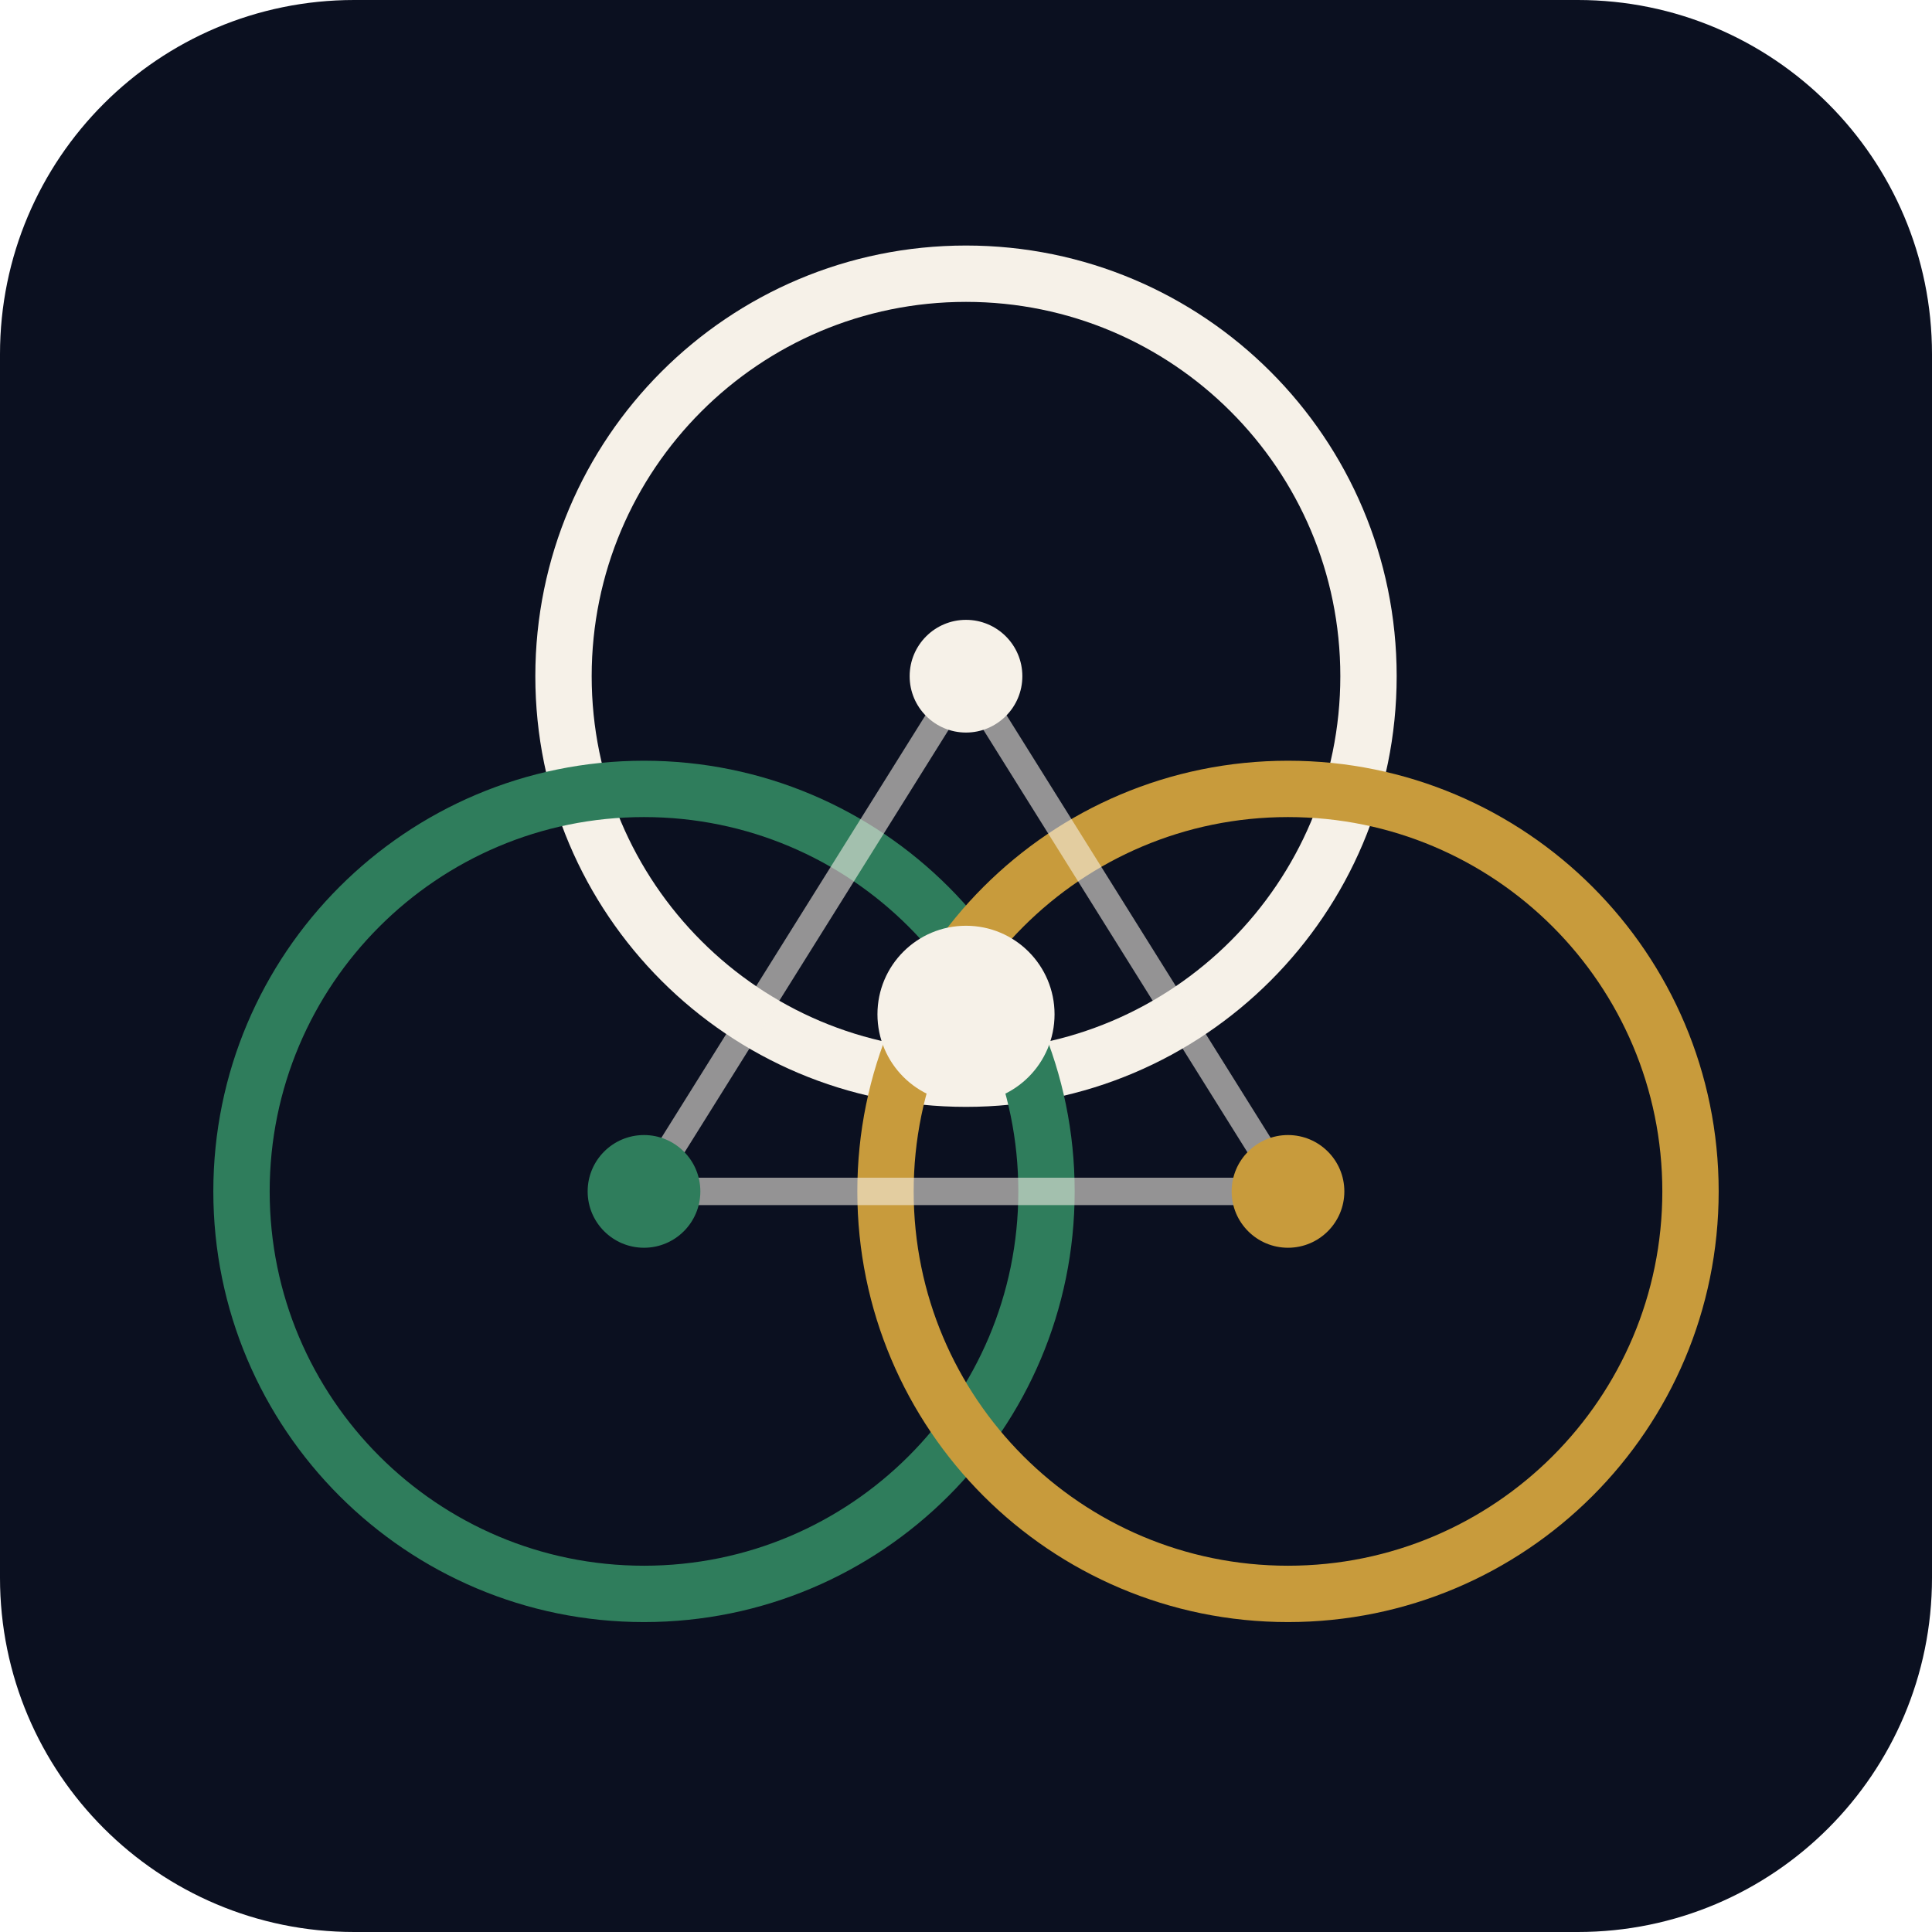
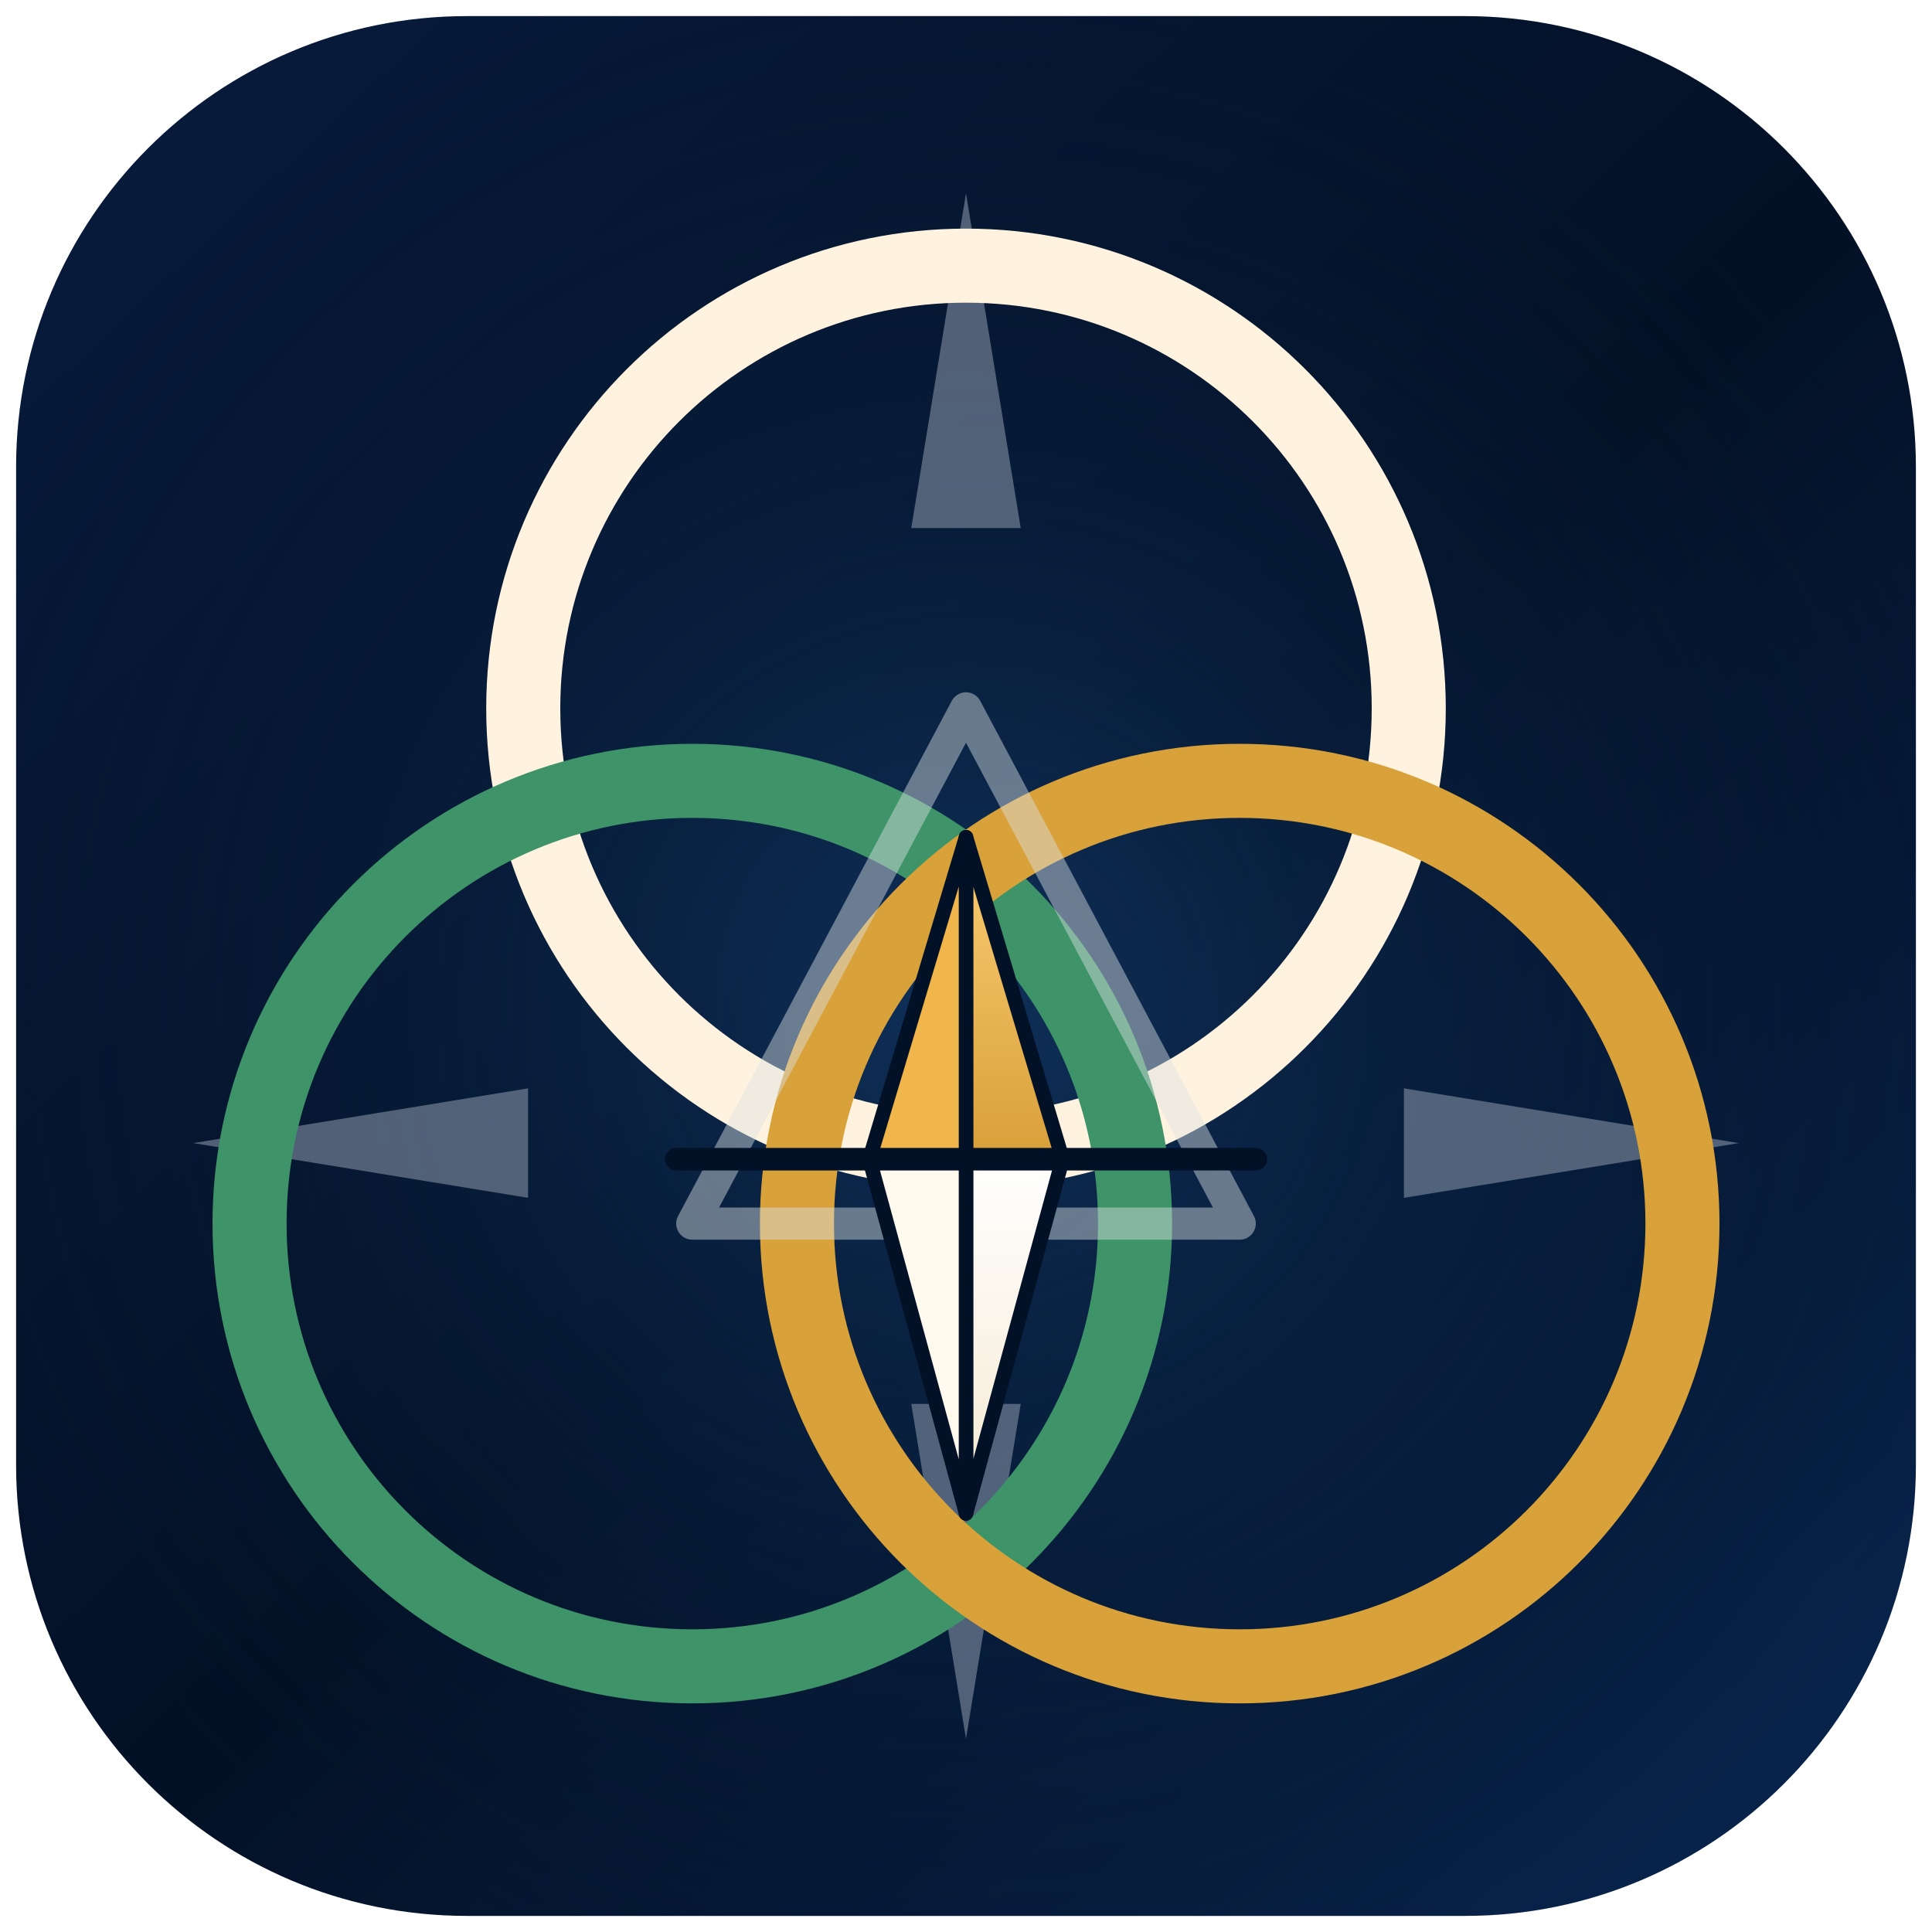
<svg xmlns="http://www.w3.org/2000/svg" viewBox="0 0 120 120" role="img" aria-labelledby="title desc">
-   <rect width="120" height="120" rx="22" fill="#0B1020" />
+   <defs>
+     <linearGradient id="woek-bg" x1="12" y1="10" x2="108" y2="112" gradientUnits="userSpaceOnUse">
+       <stop offset="0" stop-color="#071a3a" />
+       <stop offset=".52" stop-color="#031126" />
+       <stop offset="1" stop-color="#08234a" />
+     </linearGradient>
+     <radialGradient id="woek-glow" cx="50%" cy="52%" r="58%">
+       <stop offset="0" stop-color="#123866" stop-opacity=".82" />
+       <stop offset="1" stop-color="#031126" stop-opacity="0" />
+     </radialGradient>
+     <linearGradient id="woek-needle-gold" x1="60" y1="50" x2="60" y2="73" gradientUnits="userSpaceOnUse">
+       <stop offset="0" stop-color="#ffd27b" />
+       <stop offset="1" stop-color="#d69d35" />
+     </linearGradient>
+     <linearGradient id="woek-needle-cream" x1="60" y1="72" x2="60" y2="93" gradientUnits="userSpaceOnUse">
+       <stop offset="0" stop-color="#ffffff" />
+       <stop offset="1" stop-color="#f6ead4" />
+     </linearGradient>
+   </defs>
+   <rect x="1" y="1" width="118" height="118" rx="28" fill="url(#woek-bg)" />
+   <rect x="1" y="1" width="118" height="118" rx="28" fill="url(#woek-glow)" />
+   <g fill="#8794a7" opacity=".58">
+     <path d="M60 12l3.4 20.8h-6.8z" />
+     <path d="M60 108l-3.4-20.8h6.8z" />
+     <path d="M12 71l20.8-3.4v6.8z" />
+     <path d="M108 71l-20.8 3.4v-6.8z" />
+   </g>
  <g fill="none" stroke-linecap="round" stroke-linejoin="round">
-     <circle cx="60" cy="42" r="25" stroke="#F6F1E8" stroke-width="3.5" />
-     <circle cx="40" cy="74" r="25" stroke="#2F7D5C" stroke-width="3.5" />
-     <circle cx="80" cy="74" r="25" stroke="#C89B3C" stroke-width="3.5" />
-     <path d="M60 42 L40 74 L80 74 Z" stroke="#F6F1E8" stroke-width="1.7" opacity=".58" />
-     <circle cx="60" cy="63" r="5.5" fill="#F6F1E8" stroke="none" />
-     <circle cx="60" cy="42" r="3.5" fill="#F6F1E8" stroke="none" />
-     <circle cx="40" cy="74" r="3.5" fill="#2F7D5C" stroke="none" />
-     <circle cx="80" cy="74" r="3.5" fill="#C89B3C" stroke="none" />
+     <circle cx="60" cy="44" r="27.5" stroke="#fff3df" stroke-width="4.6" />
+     <circle cx="43" cy="76" r="27.5" stroke="#3e9468" stroke-width="4.6" />
+     <circle cx="77" cy="76" r="27.5" stroke="#d9a13a" stroke-width="4.6" />
+     <path d="M60 44 43 76 77 76Z" stroke="#dbe3e5" stroke-width="2" opacity=".45" />
  </g>
+   <g stroke="#031126" stroke-linejoin="round" stroke-width=".9">
+     <path d="M60 52 66 72H60Z" fill="url(#woek-needle-gold)" />
+     <path d="M60 52 54 72H60Z" fill="#f0b54b" />
+     <path d="M60 94 66 72H60Z" fill="url(#woek-needle-cream)" />
+     <path d="M60 94 54 72H60Z" fill="#fff9ee" />
+   </g>
+   <path d="M42 72h36" stroke="#031126" stroke-linecap="round" stroke-width="1.4" />
</svg>
